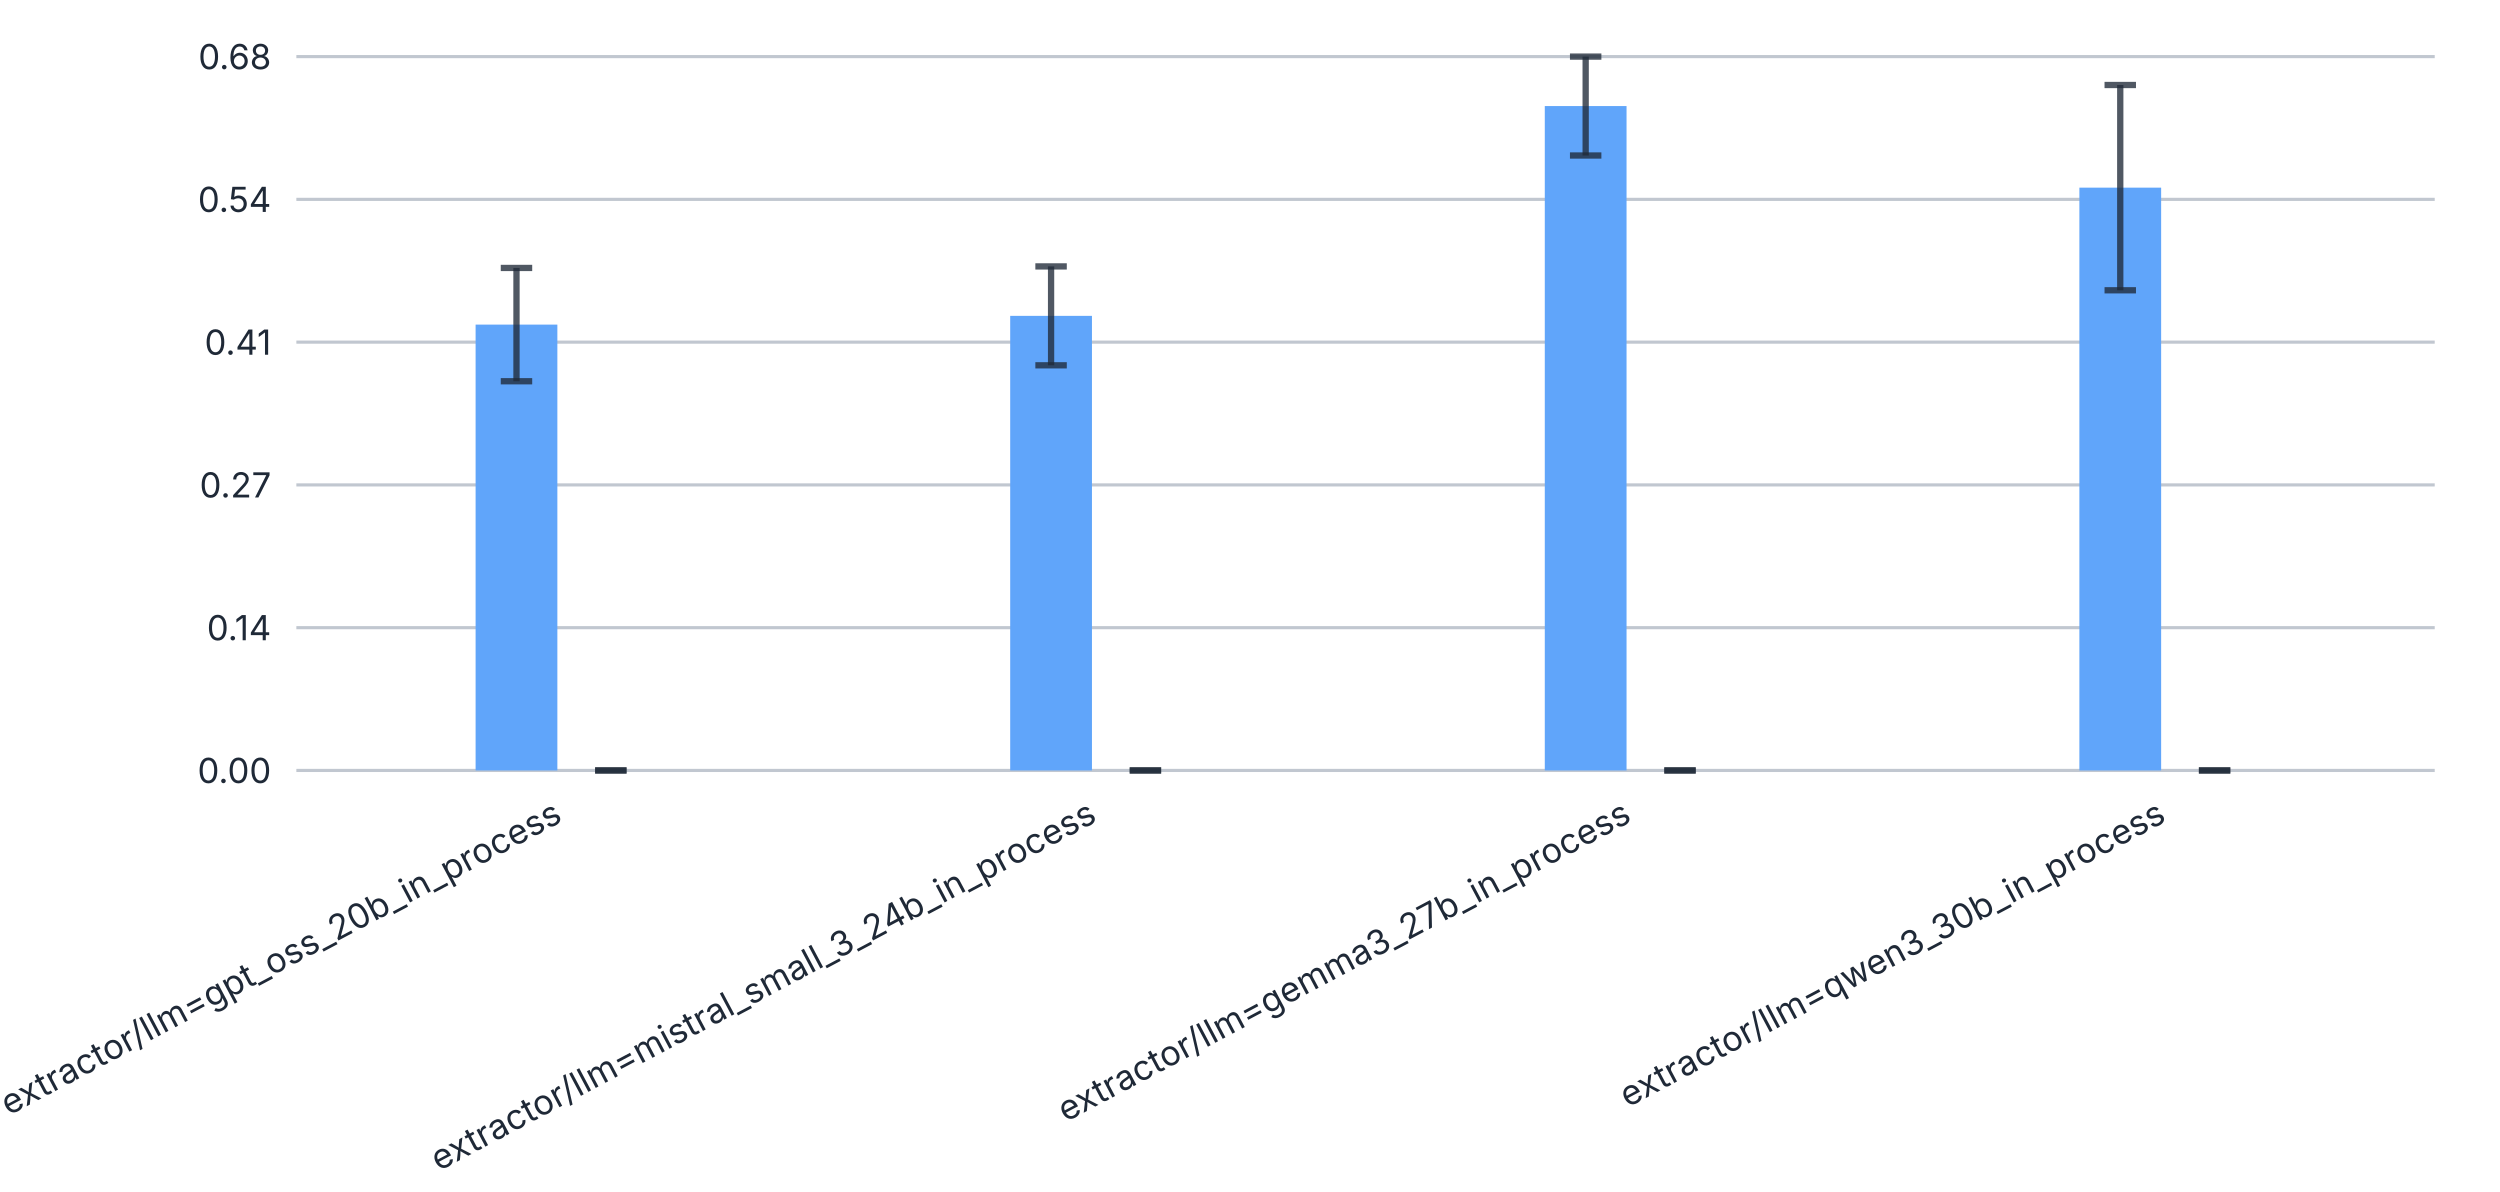
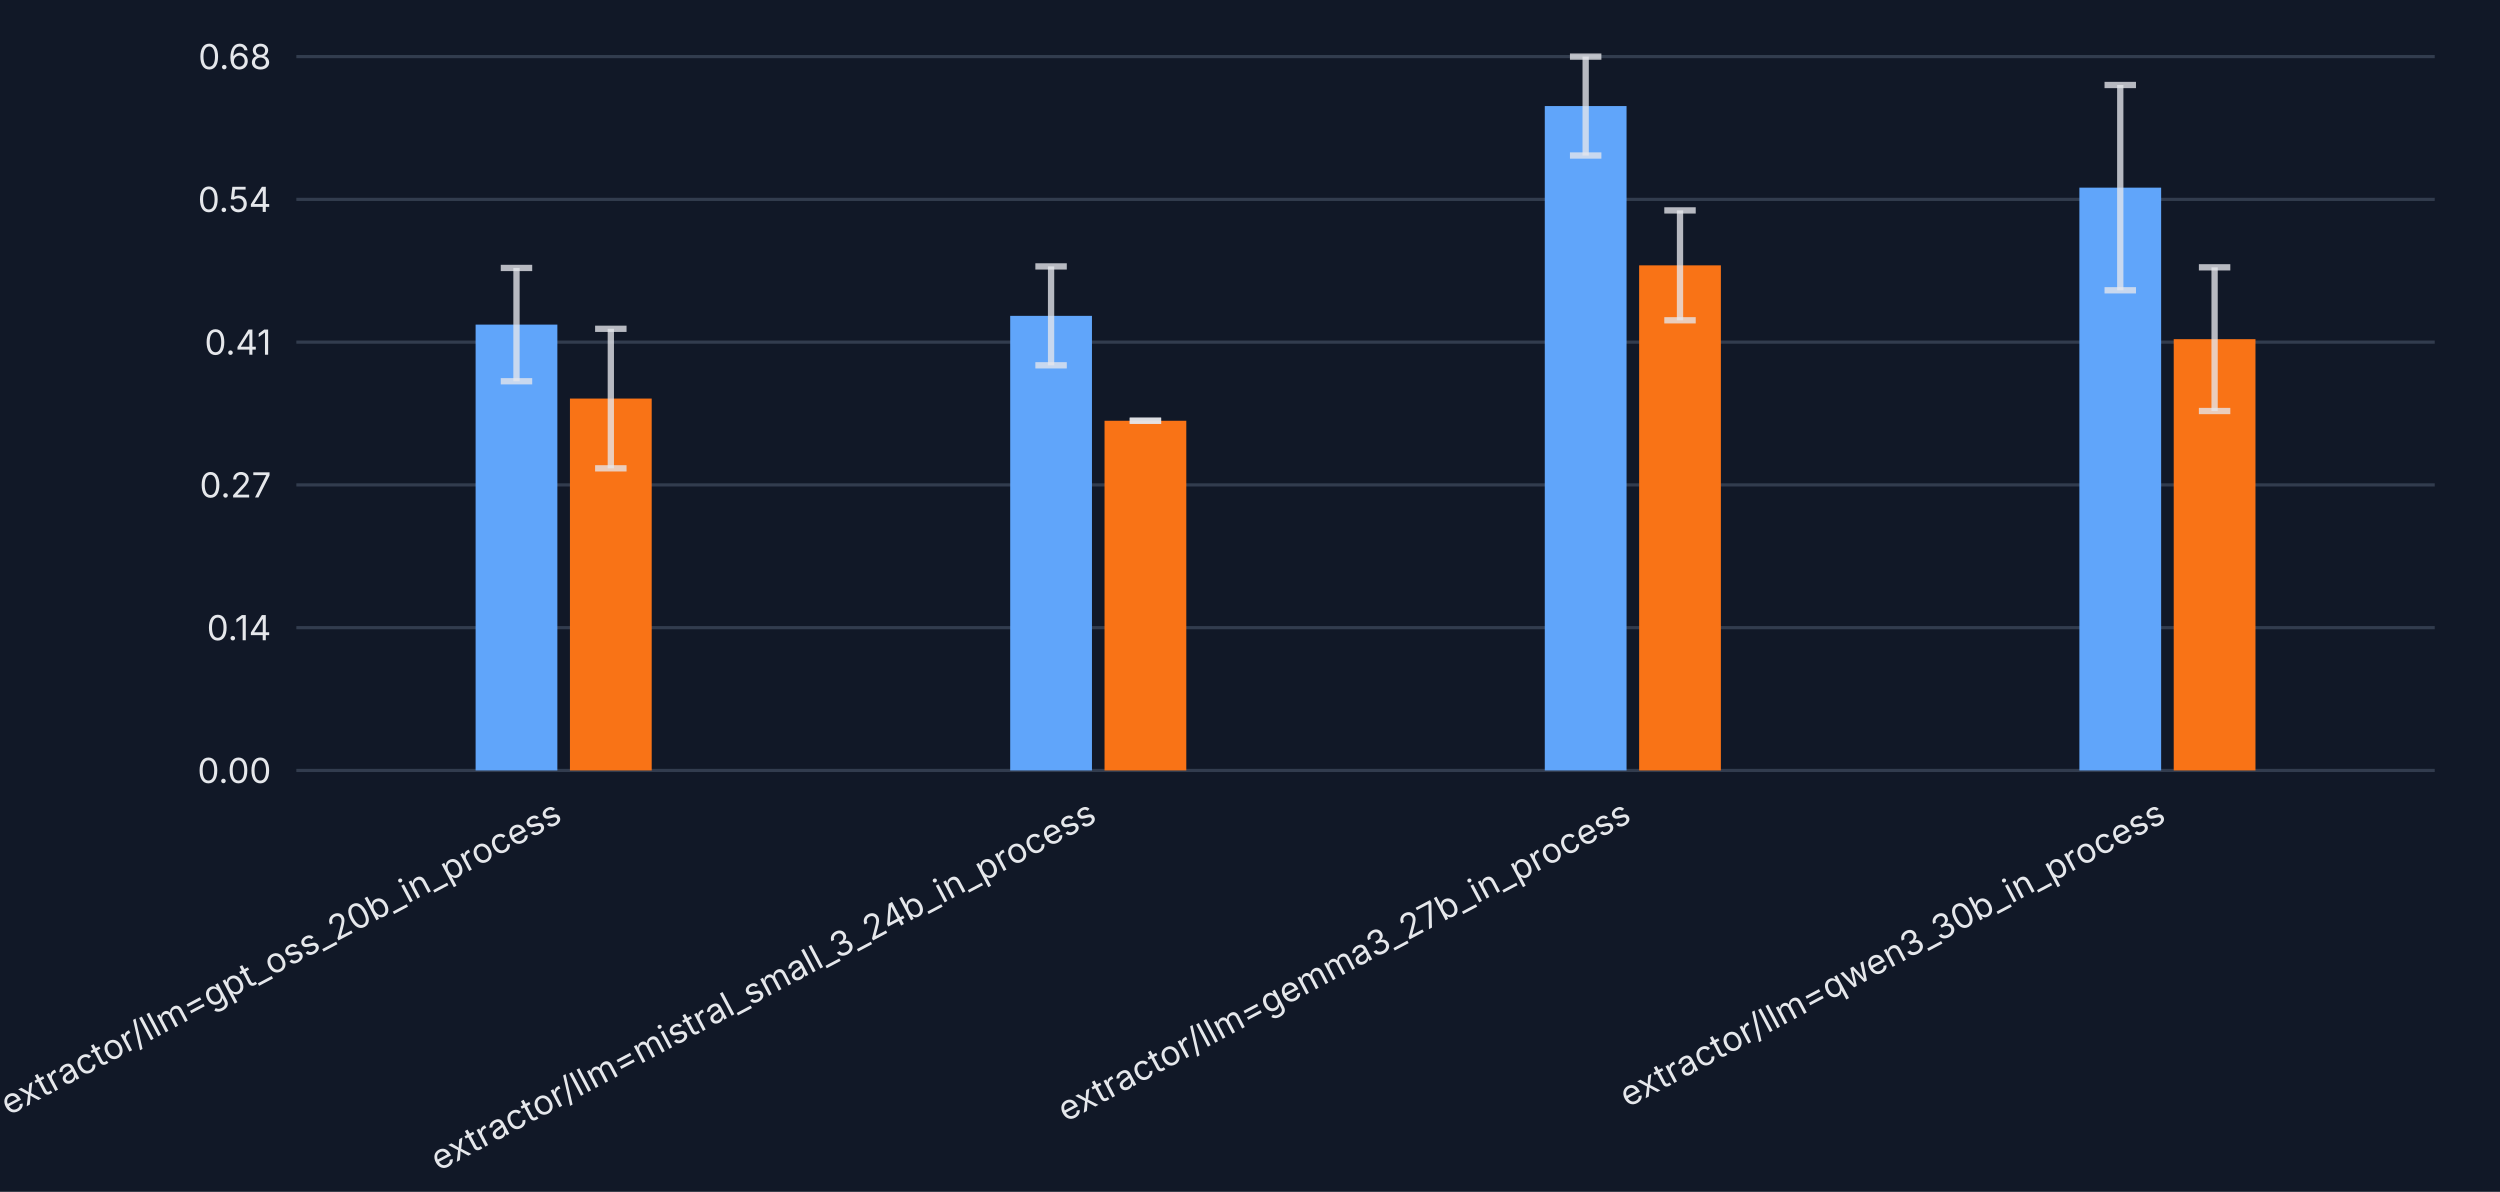
- <svg xmlns="http://www.w3.org/2000/svg" width="795" height="379" viewBox="0 0 795 379" style="color: rgb(31, 41, 55); font-family: Inter, Arial, sans-serif; background-color: rgba(0, 0, 0, 0);">
-   <rect x="0" y="0" width="795" height="379" fill="rgb(255, 255, 255)" />
+ <svg xmlns="http://www.w3.org/2000/svg" width="795" height="379" viewBox="0 0 795 379" style="color: rgb(229, 231, 235); font-family: Inter, Arial, sans-serif; background-color: rgba(0, 0, 0, 0);">
+   <rect x="0" y="0" width="795" height="379" fill="rgb(17, 24, 39)" />
  <g transform="translate(34.2421, 0)">
    <line x1="60" x2="740" y1="245" y2="245" stroke="#64748b66" stroke-width="1" />
    <text x="52" y="249" text-anchor="end" fill="currentColor" font-size="11">0.00</text>
    <line x1="60" x2="740" y1="199.6" y2="199.6" stroke="#64748b66" stroke-width="1" />
    <text x="52" y="203.6" text-anchor="end" fill="currentColor" font-size="11">0.14</text>
    <line x1="60" x2="740" y1="154.2" y2="154.2" stroke="#64748b66" stroke-width="1" />
    <text x="52" y="158.2" text-anchor="end" fill="currentColor" font-size="11">0.27</text>
    <line x1="60" x2="740" y1="108.8" y2="108.8" stroke="#64748b66" stroke-width="1" />
    <text x="52" y="112.8" text-anchor="end" fill="currentColor" font-size="11">0.41</text>
    <line x1="60" x2="740" y1="63.4" y2="63.4" stroke="#64748b66" stroke-width="1" />
    <text x="52" y="67.4" text-anchor="end" fill="currentColor" font-size="11">0.54</text>
    <line x1="60" x2="740" y1="18" y2="18" stroke="#64748b66" stroke-width="1" />
    <text x="52" y="22" text-anchor="end" fill="currentColor" font-size="11">0.68</text>
    <rect x="117" y="103.224" width="26" height="141.776" fill="#60a5fa" style="cursor: crosshair;" />
    <line x1="130" x2="130" y1="85.208" y2="121.24" stroke="currentColor" stroke-opacity="0.78" stroke-width="2" />
    <line x1="125" x2="135" y1="85.208" y2="85.208" stroke="currentColor" stroke-opacity="0.78" stroke-width="2" />
    <line x1="125" x2="135" y1="121.24" y2="121.24" stroke="currentColor" stroke-opacity="0.78" stroke-width="2" />
-     <rect x="147" y="245" width="26" height="0" fill="#f97316" style="cursor: crosshair;" />
-     <line x1="160" x2="160" y1="245" y2="245" stroke="currentColor" stroke-opacity="0.78" stroke-width="2" />
-     <line x1="155" x2="165" y1="245" y2="245" stroke="currentColor" stroke-opacity="0.78" stroke-width="2" />
-     <line x1="155" x2="165" y1="245" y2="245" stroke="currentColor" stroke-opacity="0.78" stroke-width="2" />
+     <rect x="147" y="126.743" width="26" height="118.257" fill="#f97316" style="cursor: crosshair;" />
+     <line x1="160" x2="160" y1="104.557" y2="148.929" stroke="currentColor" stroke-opacity="0.78" stroke-width="2" />
+     <line x1="155" x2="165" y1="104.557" y2="104.557" stroke="currentColor" stroke-opacity="0.78" stroke-width="2" />
+     <line x1="155" x2="165" y1="148.929" y2="148.929" stroke="currentColor" stroke-opacity="0.78" stroke-width="2" />
    <text x="145" y="261" transform="rotate(-28 145 261)" text-anchor="end" fill="currentColor" font-size="11">extractor/llm=gpt_oss_20b_in_process</text>
    <rect x="287" y="100.444" width="26" height="144.556" fill="#60a5fa" style="cursor: crosshair;" />
    <line x1="300" x2="300" y1="84.718" y2="116.169" stroke="currentColor" stroke-opacity="0.78" stroke-width="2" />
    <line x1="295" x2="305" y1="84.718" y2="84.718" stroke="currentColor" stroke-opacity="0.78" stroke-width="2" />
    <line x1="295" x2="305" y1="116.169" y2="116.169" stroke="currentColor" stroke-opacity="0.78" stroke-width="2" />
-     <rect x="317" y="245" width="26" height="0" fill="#f97316" style="cursor: crosshair;" />
-     <line x1="330" x2="330" y1="245" y2="245" stroke="currentColor" stroke-opacity="0.78" stroke-width="2" />
-     <line x1="325" x2="335" y1="245" y2="245" stroke="currentColor" stroke-opacity="0.78" stroke-width="2" />
-     <line x1="325" x2="335" y1="245" y2="245" stroke="currentColor" stroke-opacity="0.78" stroke-width="2" />
+     <rect x="317" y="133.803" width="26" height="111.197" fill="#f97316" style="cursor: crosshair;" />
+     <line x1="330" x2="330" y1="133.803" y2="133.803" stroke="currentColor" stroke-opacity="0.78" stroke-width="2" />
+     <line x1="325" x2="335" y1="133.803" y2="133.803" stroke="currentColor" stroke-opacity="0.78" stroke-width="2" />
+     <line x1="325" x2="335" y1="133.803" y2="133.803" stroke="currentColor" stroke-opacity="0.78" stroke-width="2" />
    <text x="315" y="261" transform="rotate(-28 315 261)" text-anchor="end" fill="currentColor" font-size="11">extractor/llm=mistral_small_3_24b_in_process</text>
    <rect x="457" y="33.726" width="26" height="211.274" fill="#60a5fa" style="cursor: crosshair;" />
    <line x1="470" x2="470" y1="18" y2="49.451" stroke="currentColor" stroke-opacity="0.78" stroke-width="2" />
    <line x1="465" x2="475" y1="18" y2="18" stroke="currentColor" stroke-opacity="0.78" stroke-width="2" />
    <line x1="465" x2="475" y1="49.451" y2="49.451" stroke="currentColor" stroke-opacity="0.78" stroke-width="2" />
-     <rect x="487" y="245" width="26" height="0" fill="#f97316" style="cursor: crosshair;" />
-     <line x1="500" x2="500" y1="245" y2="245" stroke="currentColor" stroke-opacity="0.78" stroke-width="2" />
-     <line x1="495" x2="505" y1="245" y2="245" stroke="currentColor" stroke-opacity="0.78" stroke-width="2" />
-     <line x1="495" x2="505" y1="245" y2="245" stroke="currentColor" stroke-opacity="0.78" stroke-width="2" />
+     <rect x="487" y="84.382" width="26" height="160.618" fill="#f97316" style="cursor: crosshair;" />
+     <line x1="500" x2="500" y1="66.909" y2="101.855" stroke="currentColor" stroke-opacity="0.78" stroke-width="2" />
+     <line x1="495" x2="505" y1="66.909" y2="66.909" stroke="currentColor" stroke-opacity="0.78" stroke-width="2" />
+     <line x1="495" x2="505" y1="101.855" y2="101.855" stroke="currentColor" stroke-opacity="0.78" stroke-width="2" />
    <text x="485" y="261" transform="rotate(-28 485 261)" text-anchor="end" fill="currentColor" font-size="11">extractor/llm=gemma3_27b_in_process</text>
    <rect x="627" y="59.672" width="26" height="185.328" fill="#60a5fa" style="cursor: crosshair;" />
    <line x1="640" x2="640" y1="27.03" y2="92.313" stroke="currentColor" stroke-opacity="0.78" stroke-width="2" />
    <line x1="635" x2="645" y1="27.03" y2="27.03" stroke="currentColor" stroke-opacity="0.78" stroke-width="2" />
    <line x1="635" x2="645" y1="92.313" y2="92.313" stroke="currentColor" stroke-opacity="0.78" stroke-width="2" />
-     <rect x="657" y="245" width="26" height="0" fill="#f97316" style="cursor: crosshair;" />
-     <line x1="670" x2="670" y1="245" y2="245" stroke="currentColor" stroke-opacity="0.78" stroke-width="2" />
-     <line x1="665" x2="675" y1="245" y2="245" stroke="currentColor" stroke-opacity="0.78" stroke-width="2" />
-     <line x1="665" x2="675" y1="245" y2="245" stroke="currentColor" stroke-opacity="0.78" stroke-width="2" />
+     <rect x="657" y="107.857" width="26" height="137.143" fill="#f97316" style="cursor: crosshair;" />
+     <line x1="670" x2="670" y1="85.008" y2="130.706" stroke="currentColor" stroke-opacity="0.78" stroke-width="2" />
+     <line x1="665" x2="675" y1="85.008" y2="85.008" stroke="currentColor" stroke-opacity="0.78" stroke-width="2" />
+     <line x1="665" x2="675" y1="130.706" y2="130.706" stroke="currentColor" stroke-opacity="0.78" stroke-width="2" />
    <text x="655" y="261" transform="rotate(-28 655 261)" text-anchor="end" fill="currentColor" font-size="11">extractor/llm=qwen3_30b_in_process</text>
  </g>
</svg>
